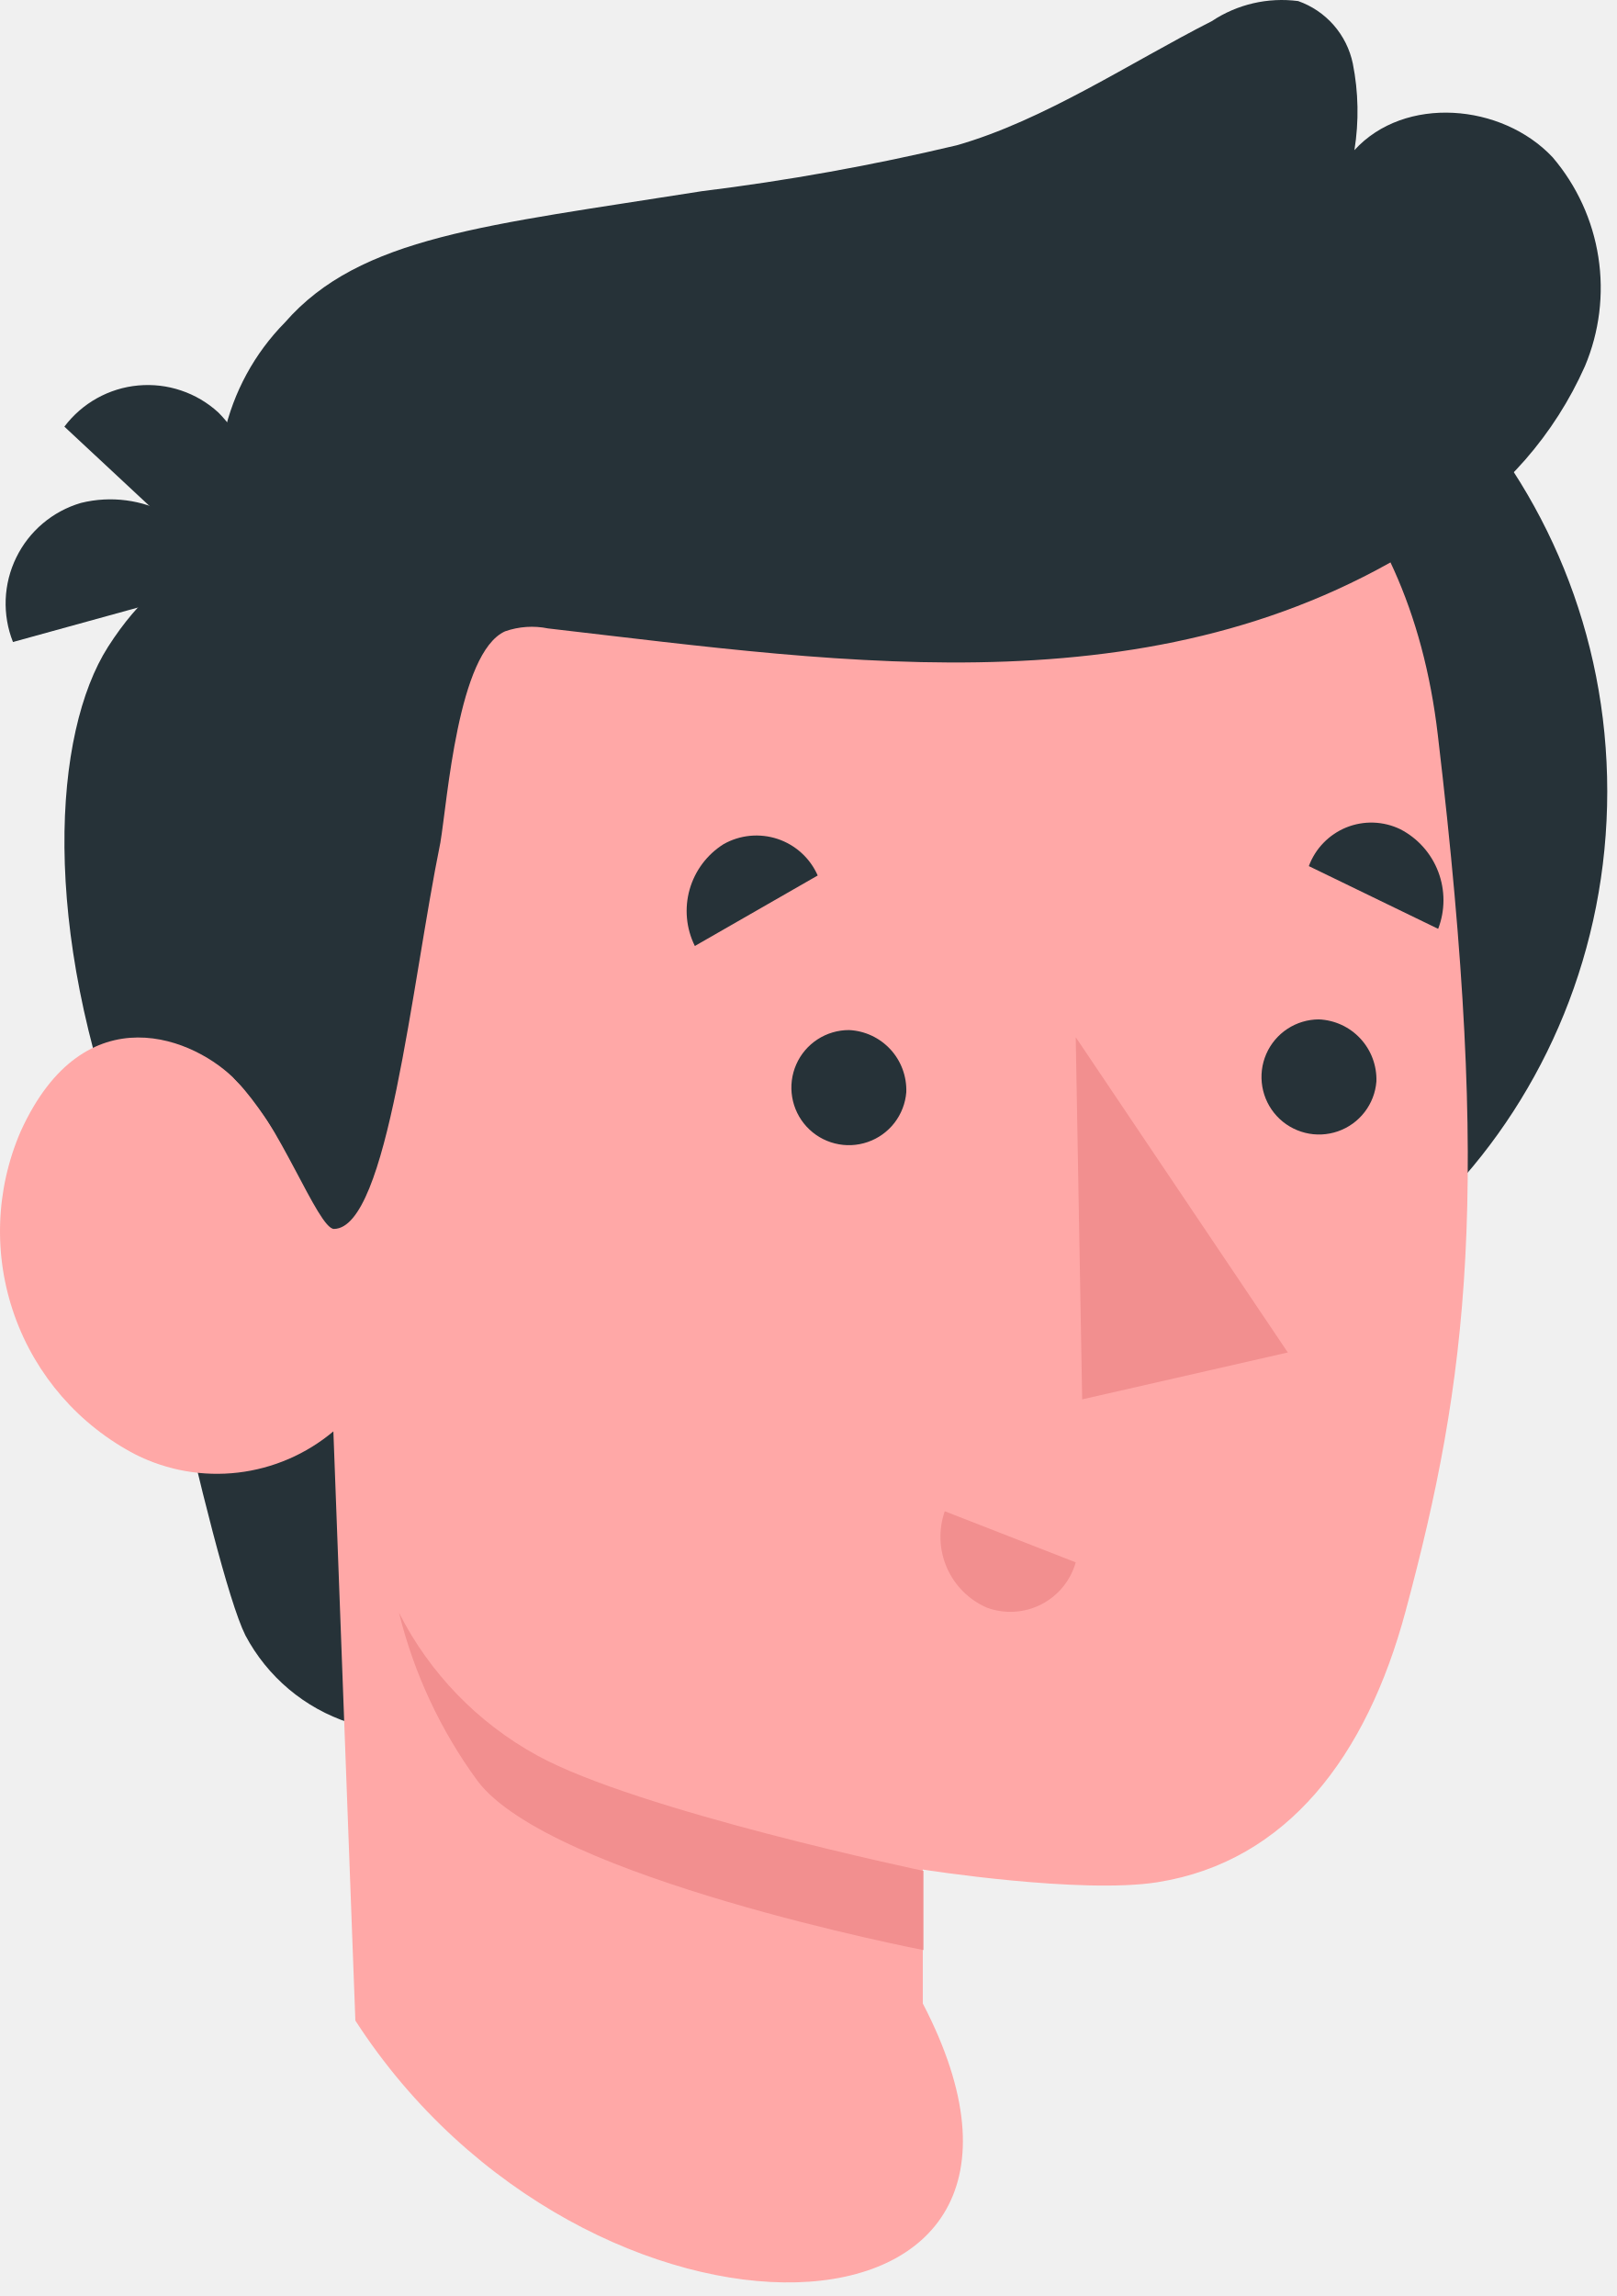
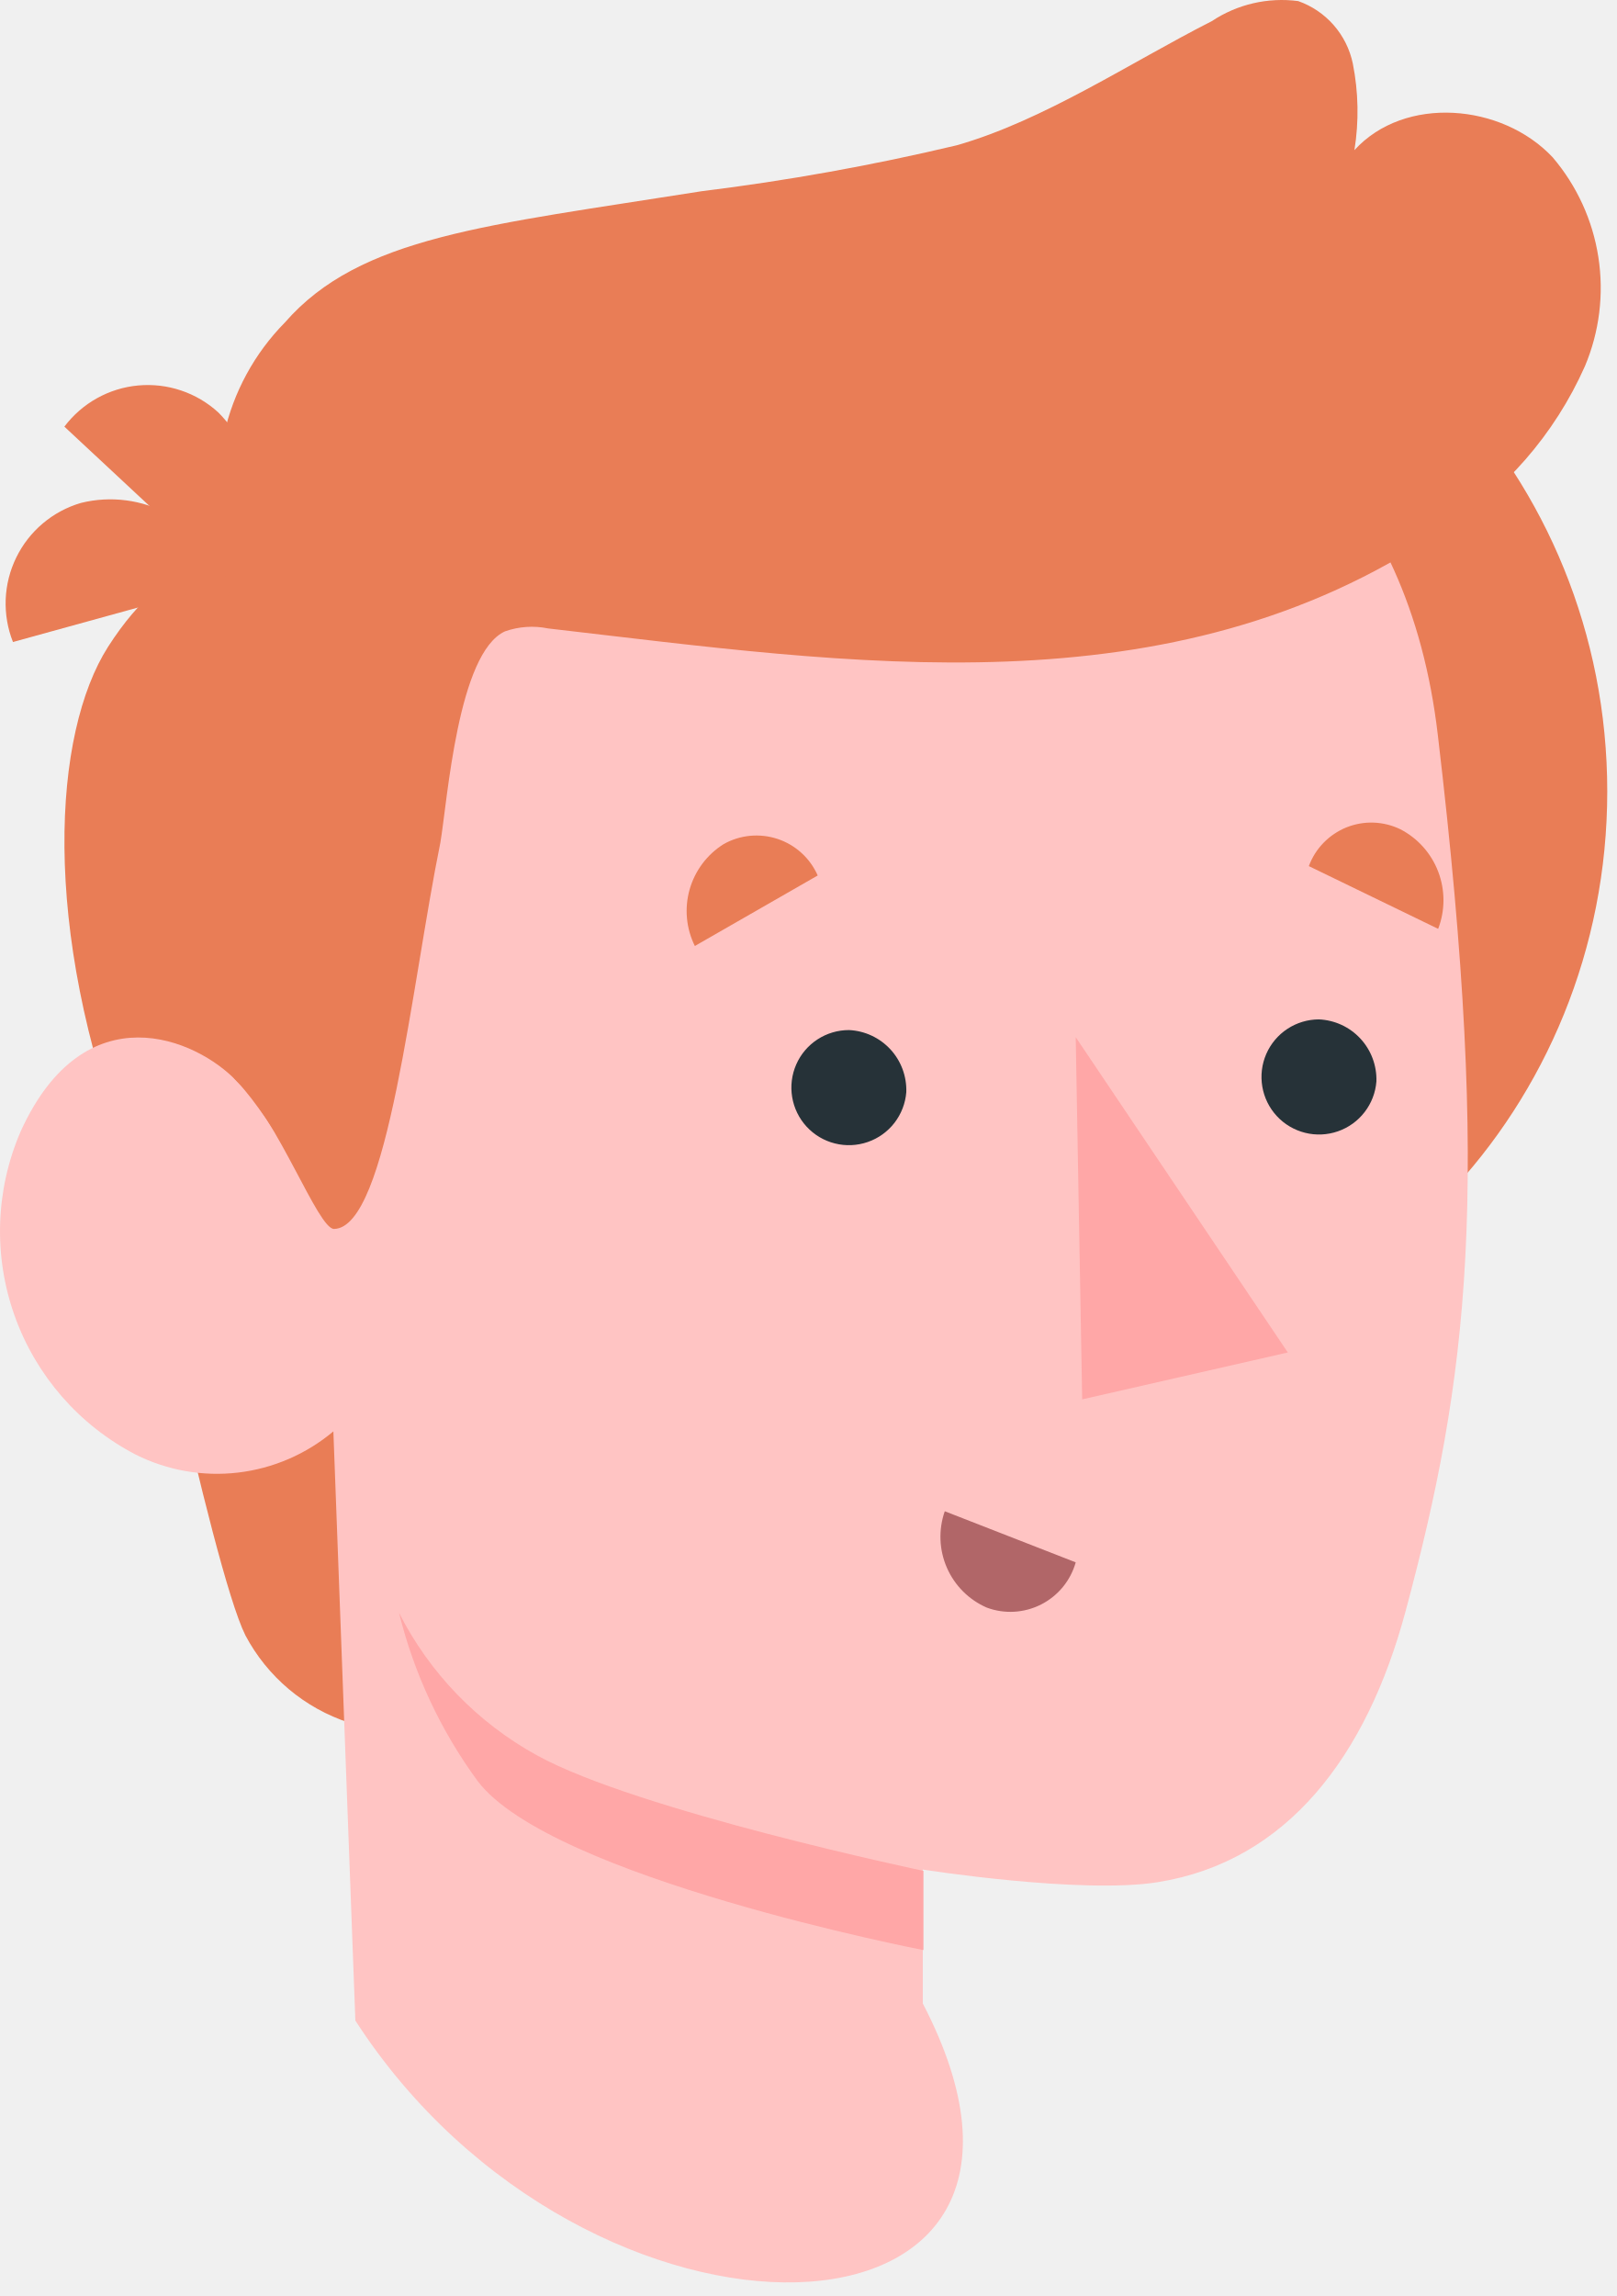
<svg xmlns="http://www.w3.org/2000/svg" width="50" height="71" viewBox="0 0 50 71" fill="none">
-   <path d="M15.711 24.473C15.711 34.273 23.341 42.223 32.711 42.223C42.081 42.223 49.711 34.223 49.711 24.473C49.711 14.723 42.081 6.723 32.711 6.723C23.341 6.723 15.711 14.673 15.711 24.473Z" fill="#263238" />
-   <path d="M3.931 35.683C3.931 35.683 6.541 48.473 7.591 50.573C8.271 51.855 9.421 52.823 10.801 53.273L10.621 44.273L3.931 35.683Z" fill="#263238" />
-   <path d="M7.211 17.363C7.211 17.363 5.331 16.893 3.341 20.003C1.641 22.673 1.251 28.663 3.931 35.683L8.851 36.273L7.211 17.363Z" fill="#263238" />
-   <path d="M10.331 36.273C9.331 36.893 8.581 34.773 7.331 33.443C6.081 32.113 2.621 30.633 0.641 34.983C-0.142 36.791 -0.21 38.828 0.451 40.684C1.111 42.54 2.452 44.077 4.201 44.983C5.178 45.472 6.278 45.665 7.364 45.537C8.449 45.409 9.474 44.966 10.311 44.263L10.991 62.483C18.151 73.563 34.371 73.163 28.541 61.953V57.813C28.541 57.813 33.431 58.583 35.811 58.203C39.811 57.563 42.271 54.303 43.471 49.833C45.401 42.653 46.141 36.833 44.471 22.733C42.671 7.253 25.391 7.093 16.051 13.213C6.711 19.333 10.331 36.273 10.331 36.273Z" fill="#FFA8A7" />
-   <path d="M10.331 38.003C9.831 38.003 8.601 34.603 7.331 33.443C5.621 31.833 7.171 17.363 7.171 17.363C6.723 16.101 6.639 14.739 6.929 13.432C7.219 12.126 7.871 10.927 8.811 9.973C11.141 7.303 15.041 6.973 21.701 5.913C24.355 5.586 26.989 5.112 29.591 4.493C32.291 3.723 34.961 1.933 37.481 0.653C38.267 0.131 39.215 -0.089 40.151 0.033C40.575 0.182 40.953 0.438 41.249 0.776C41.545 1.114 41.749 1.523 41.841 1.963C42.017 2.846 42.034 3.754 41.891 4.643C43.441 2.943 46.451 3.193 48.021 4.863C48.77 5.741 49.26 6.811 49.436 7.951C49.613 9.092 49.469 10.259 49.021 11.323C48.082 13.436 46.528 15.217 44.561 16.433C36.191 22.083 26.321 20.513 16.951 19.433C16.508 19.342 16.048 19.373 15.621 19.523C14.161 20.183 13.841 24.743 13.621 26.053C12.721 30.463 12.001 37.973 10.331 38.003Z" fill="#263238" />
-   <path d="M6.991 17.853L1.991 13.193C2.262 12.834 2.605 12.534 2.998 12.315C3.391 12.096 3.825 11.961 4.274 11.92C4.722 11.879 5.174 11.931 5.6 12.075C6.027 12.218 6.419 12.449 6.751 12.753C7.419 13.42 7.814 14.313 7.859 15.257C7.903 16.2 7.593 17.126 6.991 17.853V17.853Z" fill="#263238" />
-   <path d="M7.001 18.033L0.401 19.853C0.235 19.434 0.159 18.986 0.176 18.536C0.194 18.086 0.305 17.644 0.503 17.24C0.7 16.835 0.98 16.476 1.324 16.186C1.668 15.895 2.069 15.68 2.501 15.553C3.425 15.323 4.403 15.451 5.237 15.911C6.071 16.371 6.701 17.129 7.001 18.033V18.033Z" fill="#263238" />
-   <path d="M28.561 57.853C28.561 57.853 19.711 55.993 16.611 54.283C14.776 53.277 13.288 51.739 12.341 49.873C12.803 51.748 13.629 53.515 14.771 55.073C17.031 58.073 28.561 60.303 28.561 60.303V57.853Z" fill="#F28F8F" />
-   <path d="M25.291 27.073L21.491 29.253C21.222 28.711 21.165 28.089 21.329 27.507C21.494 26.925 21.869 26.424 22.381 26.103C22.633 25.961 22.911 25.874 23.199 25.846C23.486 25.819 23.777 25.852 24.051 25.943C24.325 26.034 24.577 26.182 24.791 26.377C25.004 26.571 25.174 26.808 25.291 27.073Z" fill="#263238" />
-   <path d="M29.221 46.733L33.271 48.313C33.192 48.592 33.057 48.852 32.873 49.076C32.689 49.3 32.461 49.483 32.202 49.615C31.944 49.746 31.661 49.823 31.372 49.84C31.082 49.857 30.793 49.814 30.521 49.713C29.968 49.472 29.527 49.031 29.286 48.478C29.045 47.925 29.022 47.302 29.221 46.733V46.733Z" fill="#F28F8F" />
-   <path d="M44.481 28.723L40.481 26.783C40.581 26.514 40.735 26.268 40.936 26.062C41.136 25.856 41.377 25.694 41.643 25.586C41.91 25.479 42.196 25.428 42.483 25.438C42.77 25.448 43.052 25.518 43.311 25.643C43.851 25.922 44.269 26.391 44.484 26.959C44.7 27.528 44.699 28.156 44.481 28.723V28.723Z" fill="#263238" />
-   <path d="M42.571 33.443C42.544 33.788 42.417 34.117 42.205 34.391C41.994 34.665 41.707 34.871 41.381 34.984C41.054 35.098 40.701 35.114 40.366 35.03C40.03 34.946 39.726 34.767 39.491 34.513C39.256 34.26 39.1 33.943 39.042 33.602C38.984 33.261 39.026 32.91 39.164 32.593C39.302 32.276 39.529 32.006 39.818 31.816C40.107 31.626 40.445 31.524 40.791 31.523C41.281 31.544 41.743 31.757 42.076 32.117C42.409 32.476 42.587 32.953 42.571 33.443V33.443Z" fill="#263238" />
-   <path d="M28.031 33.773C28.004 34.118 27.876 34.448 27.665 34.722C27.453 34.996 27.166 35.202 26.838 35.315C26.511 35.428 26.158 35.444 25.822 35.359C25.486 35.275 25.182 35.094 24.948 34.84C24.713 34.585 24.558 34.267 24.501 33.926C24.444 33.584 24.488 33.233 24.627 32.916C24.766 32.599 24.995 32.33 25.285 32.141C25.576 31.952 25.915 31.852 26.261 31.853C26.749 31.876 27.208 32.091 27.54 32.45C27.871 32.809 28.047 33.285 28.031 33.773Z" fill="#263238" />
-   <path d="M33.271 32.073L33.471 43.273L39.831 41.823L33.271 32.073Z" fill="#F28F8F" />
+   <g clip-path="url(#clip0_1_2)">
+     <path d="M15.711 24.473C15.711 34.273 23.341 42.223 32.711 42.223C42.081 42.223 49.711 34.223 49.711 24.473C49.711 14.723 42.081 6.723 32.711 6.723C23.341 6.723 15.711 14.673 15.711 24.473Z" fill="#E97D56" />
+     <path d="M3.931 35.683C3.931 35.683 6.541 48.473 7.591 50.573C8.271 51.855 9.421 52.823 10.801 53.273L10.621 44.273L3.931 35.683Z" fill="#E97D56" />
+     <path d="M7.211 17.363C7.211 17.363 5.331 16.893 3.341 20.003C1.641 22.673 1.251 28.663 3.931 35.683L8.851 36.273L7.211 17.363Z" fill="#E97D56" />
+     <path d="M10.331 36.273C9.331 36.893 8.581 34.773 7.331 33.443C6.081 32.113 2.621 30.633 0.641 34.983C-0.142 36.791 -0.21 38.828 0.451 40.684C1.111 42.54 2.452 44.077 4.201 44.983C5.178 45.472 6.278 45.665 7.364 45.537C8.449 45.409 9.474 44.966 10.311 44.263L10.991 62.483C18.151 73.563 34.371 73.163 28.541 61.953V57.813C28.541 57.813 33.431 58.583 35.811 58.203C39.811 57.563 42.271 54.303 43.471 49.833C45.401 42.653 46.141 36.833 44.471 22.733C42.671 7.253 25.391 7.093 16.051 13.213C6.711 19.333 10.331 36.273 10.331 36.273Z" fill="#FFC4C3" />
+     <path d="M10.331 38.003C9.831 38.003 8.601 34.603 7.331 33.443C5.621 31.833 7.171 17.363 7.171 17.363C6.723 16.101 6.639 14.739 6.929 13.432C7.219 12.126 7.871 10.927 8.811 9.973C11.141 7.303 15.041 6.973 21.701 5.913C24.355 5.586 26.989 5.112 29.591 4.493C32.291 3.723 34.961 1.933 37.481 0.653C38.267 0.131 39.215 -0.089 40.151 0.033C40.575 0.182 40.953 0.438 41.249 0.776C41.545 1.114 41.749 1.523 41.841 1.963C42.017 2.846 42.034 3.754 41.891 4.643C43.441 2.943 46.451 3.193 48.021 4.863C48.77 5.741 49.26 6.811 49.436 7.951C49.613 9.092 49.469 10.259 49.021 11.323C48.082 13.436 46.528 15.217 44.561 16.433C36.191 22.083 26.321 20.513 16.951 19.433C16.508 19.342 16.048 19.373 15.621 19.523C14.161 20.183 13.841 24.743 13.621 26.053C12.721 30.463 12.001 37.973 10.331 38.003Z" fill="#E97D56" />
+     <path d="M6.991 17.853L1.991 13.193C2.262 12.834 2.605 12.534 2.998 12.315C3.391 12.096 3.825 11.961 4.274 11.92C4.722 11.879 5.174 11.931 5.6 12.075C6.027 12.218 6.419 12.449 6.751 12.753C7.419 13.42 7.814 14.313 7.859 15.257C7.903 16.2 7.593 17.126 6.991 17.853Z" fill="#E97D56" />
+     <path d="M7.001 18.033L0.401 19.853C0.235 19.434 0.159 18.986 0.176 18.536C0.194 18.086 0.305 17.644 0.503 17.24C0.7 16.835 0.98 16.476 1.324 16.186C1.668 15.895 2.069 15.68 2.501 15.553C3.425 15.323 4.403 15.451 5.237 15.911C6.071 16.371 6.701 17.129 7.001 18.033Z" fill="#E97D56" />
+     <path d="M28.561 57.853C28.561 57.853 19.711 55.993 16.611 54.283C14.776 53.277 13.288 51.739 12.341 49.873C12.803 51.748 13.629 53.515 14.771 55.073C17.031 58.073 28.561 60.303 28.561 60.303V57.853Z" fill="#FFA7A7" />
+     <path d="M25.291 27.073L21.491 29.253C21.222 28.711 21.165 28.089 21.329 27.507C21.494 26.925 21.869 26.424 22.381 26.103C22.633 25.961 22.911 25.874 23.199 25.846C23.486 25.819 23.777 25.852 24.051 25.943C24.325 26.034 24.577 26.182 24.791 26.377C25.004 26.571 25.174 26.808 25.291 27.073Z" fill="#E97D56" />
+     <path d="M29.221 46.733L33.271 48.313C33.192 48.592 33.057 48.852 32.873 49.076C32.689 49.3 32.461 49.483 32.202 49.615C31.944 49.746 31.661 49.823 31.372 49.84C31.082 49.857 30.793 49.814 30.521 49.713C29.968 49.472 29.527 49.031 29.286 48.478C29.045 47.925 29.022 47.302 29.221 46.733Z" fill="#B16668" />
+     <path d="M44.481 28.723L40.481 26.783C40.581 26.514 40.735 26.268 40.936 26.062C41.136 25.856 41.377 25.694 41.643 25.586C41.91 25.479 42.196 25.428 42.483 25.438C42.77 25.448 43.052 25.518 43.311 25.643C43.851 25.922 44.269 26.391 44.484 26.959C44.7 27.528 44.699 28.156 44.481 28.723Z" fill="#E97D56" />
+     <path d="M42.571 33.443C42.544 33.788 42.417 34.117 42.205 34.391C41.994 34.665 41.707 34.871 41.381 34.984C41.054 35.098 40.701 35.114 40.366 35.03C40.03 34.946 39.726 34.767 39.491 34.513C39.256 34.26 39.1 33.943 39.042 33.602C38.984 33.261 39.026 32.91 39.164 32.593C39.302 32.276 39.529 32.006 39.818 31.816C40.107 31.626 40.445 31.524 40.791 31.523C41.281 31.544 41.743 31.757 42.076 32.117C42.409 32.476 42.587 32.953 42.571 33.443Z" fill="#263238" />
+     <path d="M28.031 33.773C28.004 34.118 27.876 34.448 27.665 34.722C27.453 34.996 27.166 35.202 26.838 35.315C26.511 35.428 26.158 35.444 25.822 35.359C25.486 35.275 25.182 35.094 24.948 34.84C24.713 34.585 24.558 34.267 24.501 33.926C24.444 33.584 24.488 33.233 24.627 32.916C24.766 32.599 24.995 32.33 25.285 32.141C25.576 31.952 25.915 31.852 26.261 31.853C26.749 31.876 27.208 32.091 27.54 32.45C27.871 32.809 28.047 33.285 28.031 33.773Z" fill="#263238" />
+     <path d="M33.271 32.073L33.471 43.273L39.831 41.823L33.271 32.073Z" fill="#FFA7A7" />
+   </g>
+   <defs>
+     <clipPath id="clip0_1_2">
+       <rect width="50" height="71" fill="white" />
+     </clipPath>
+   </defs>
</svg>
